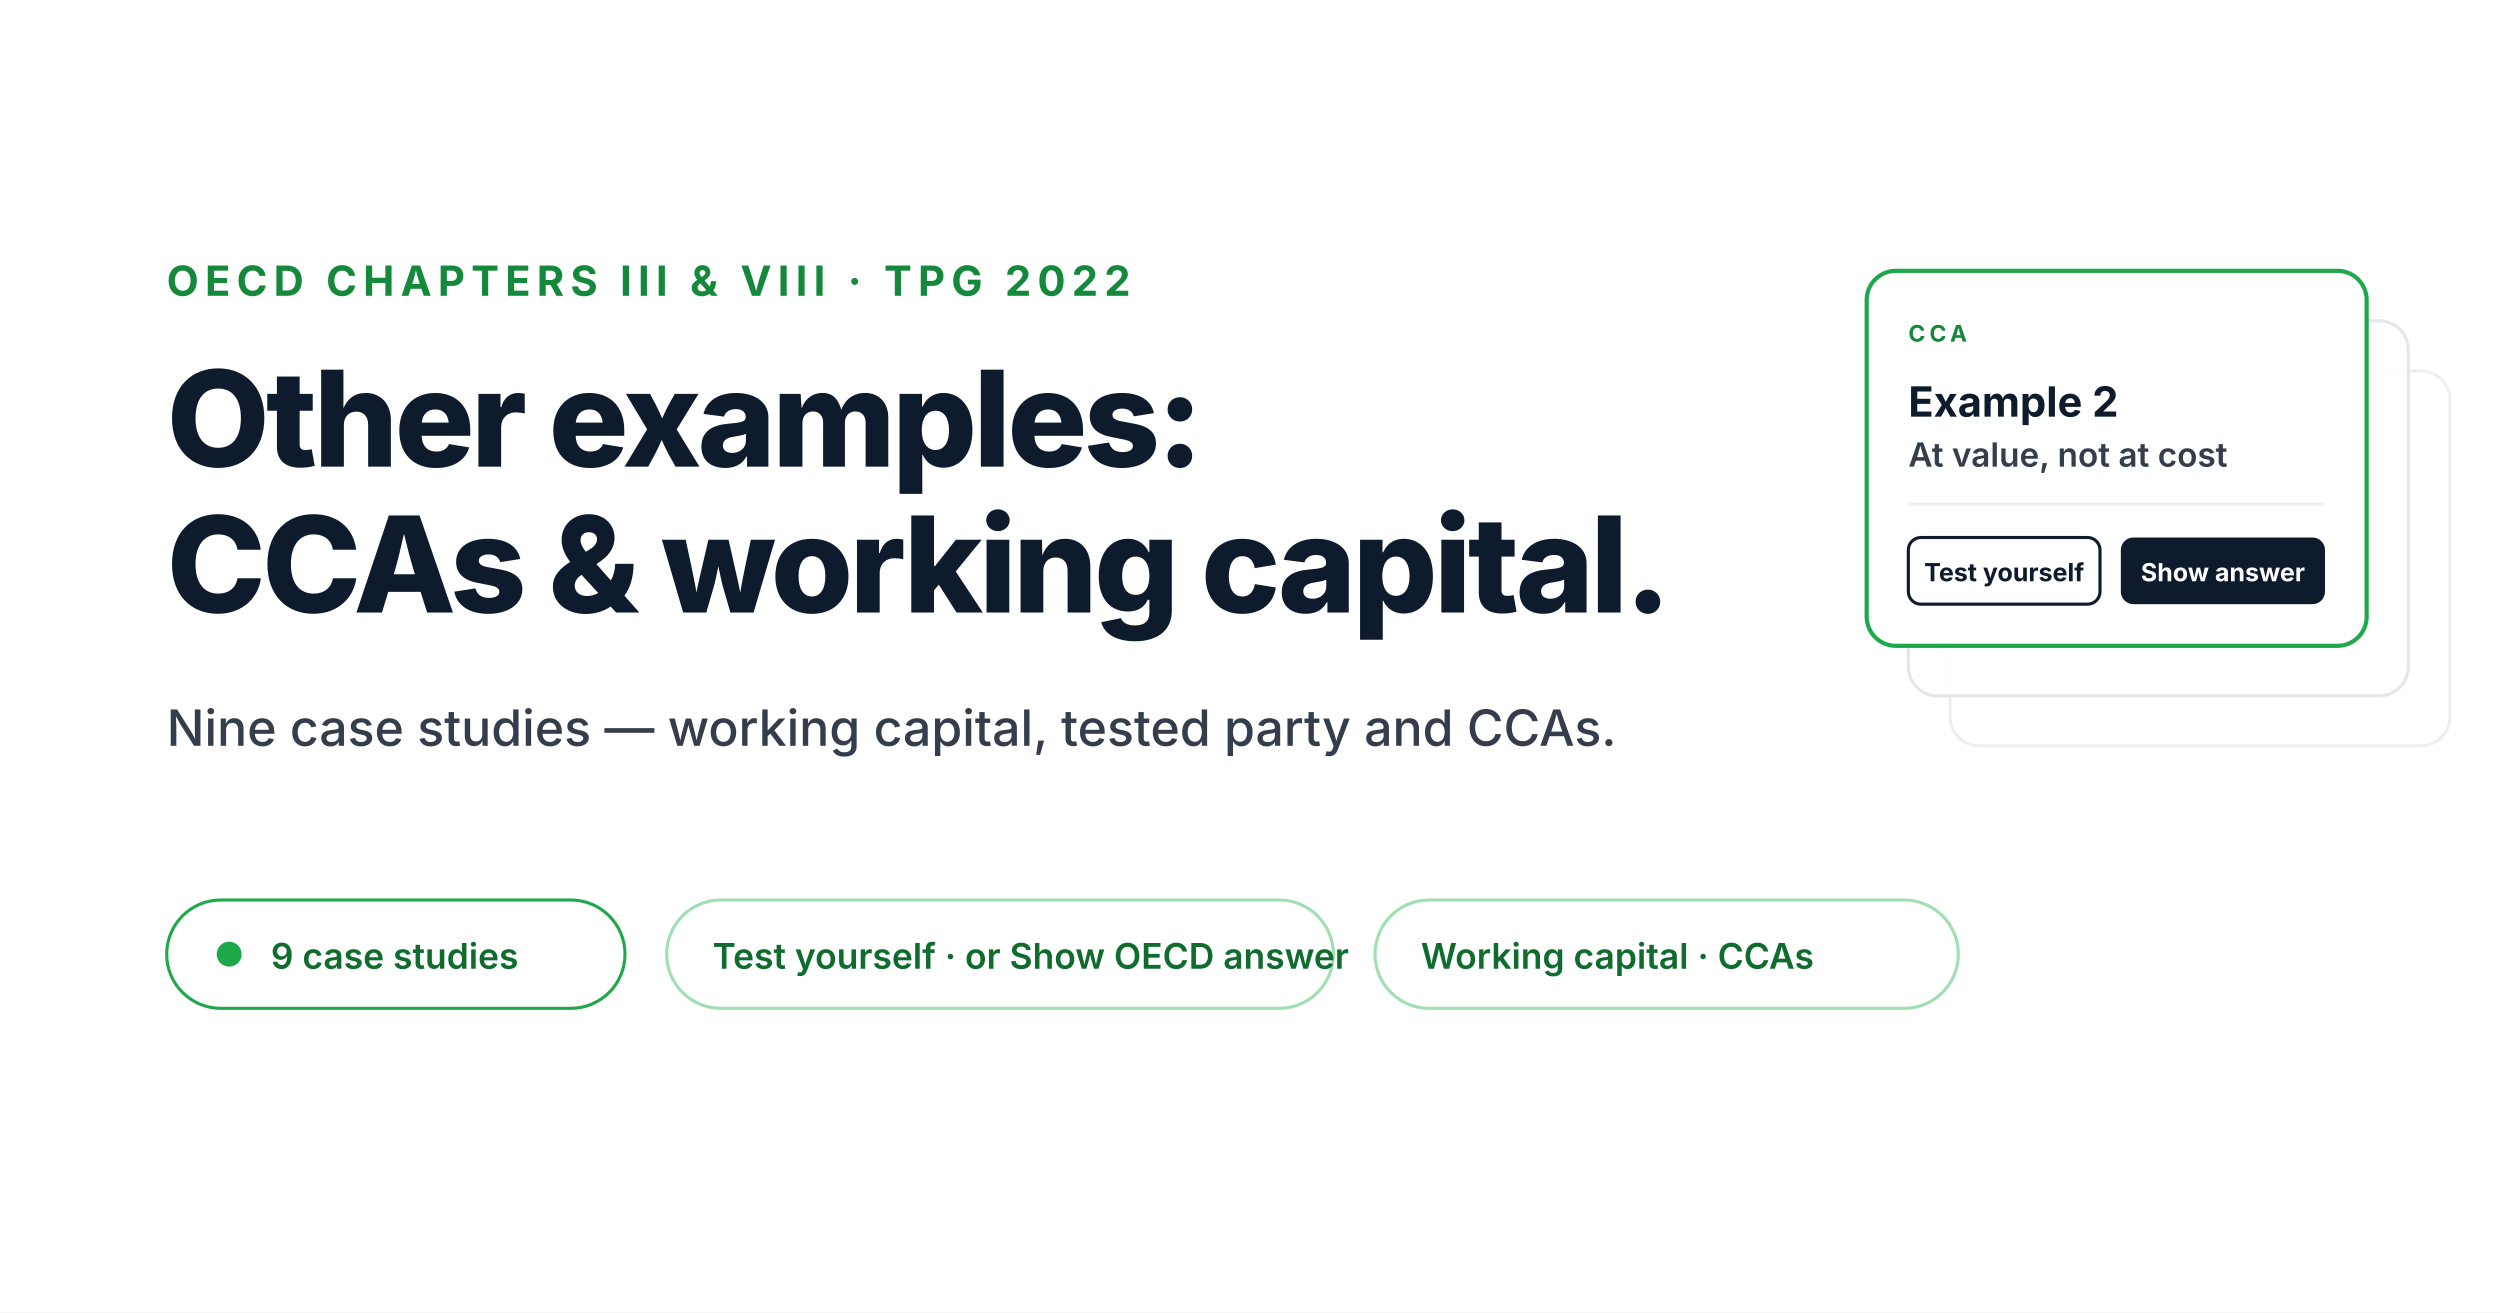
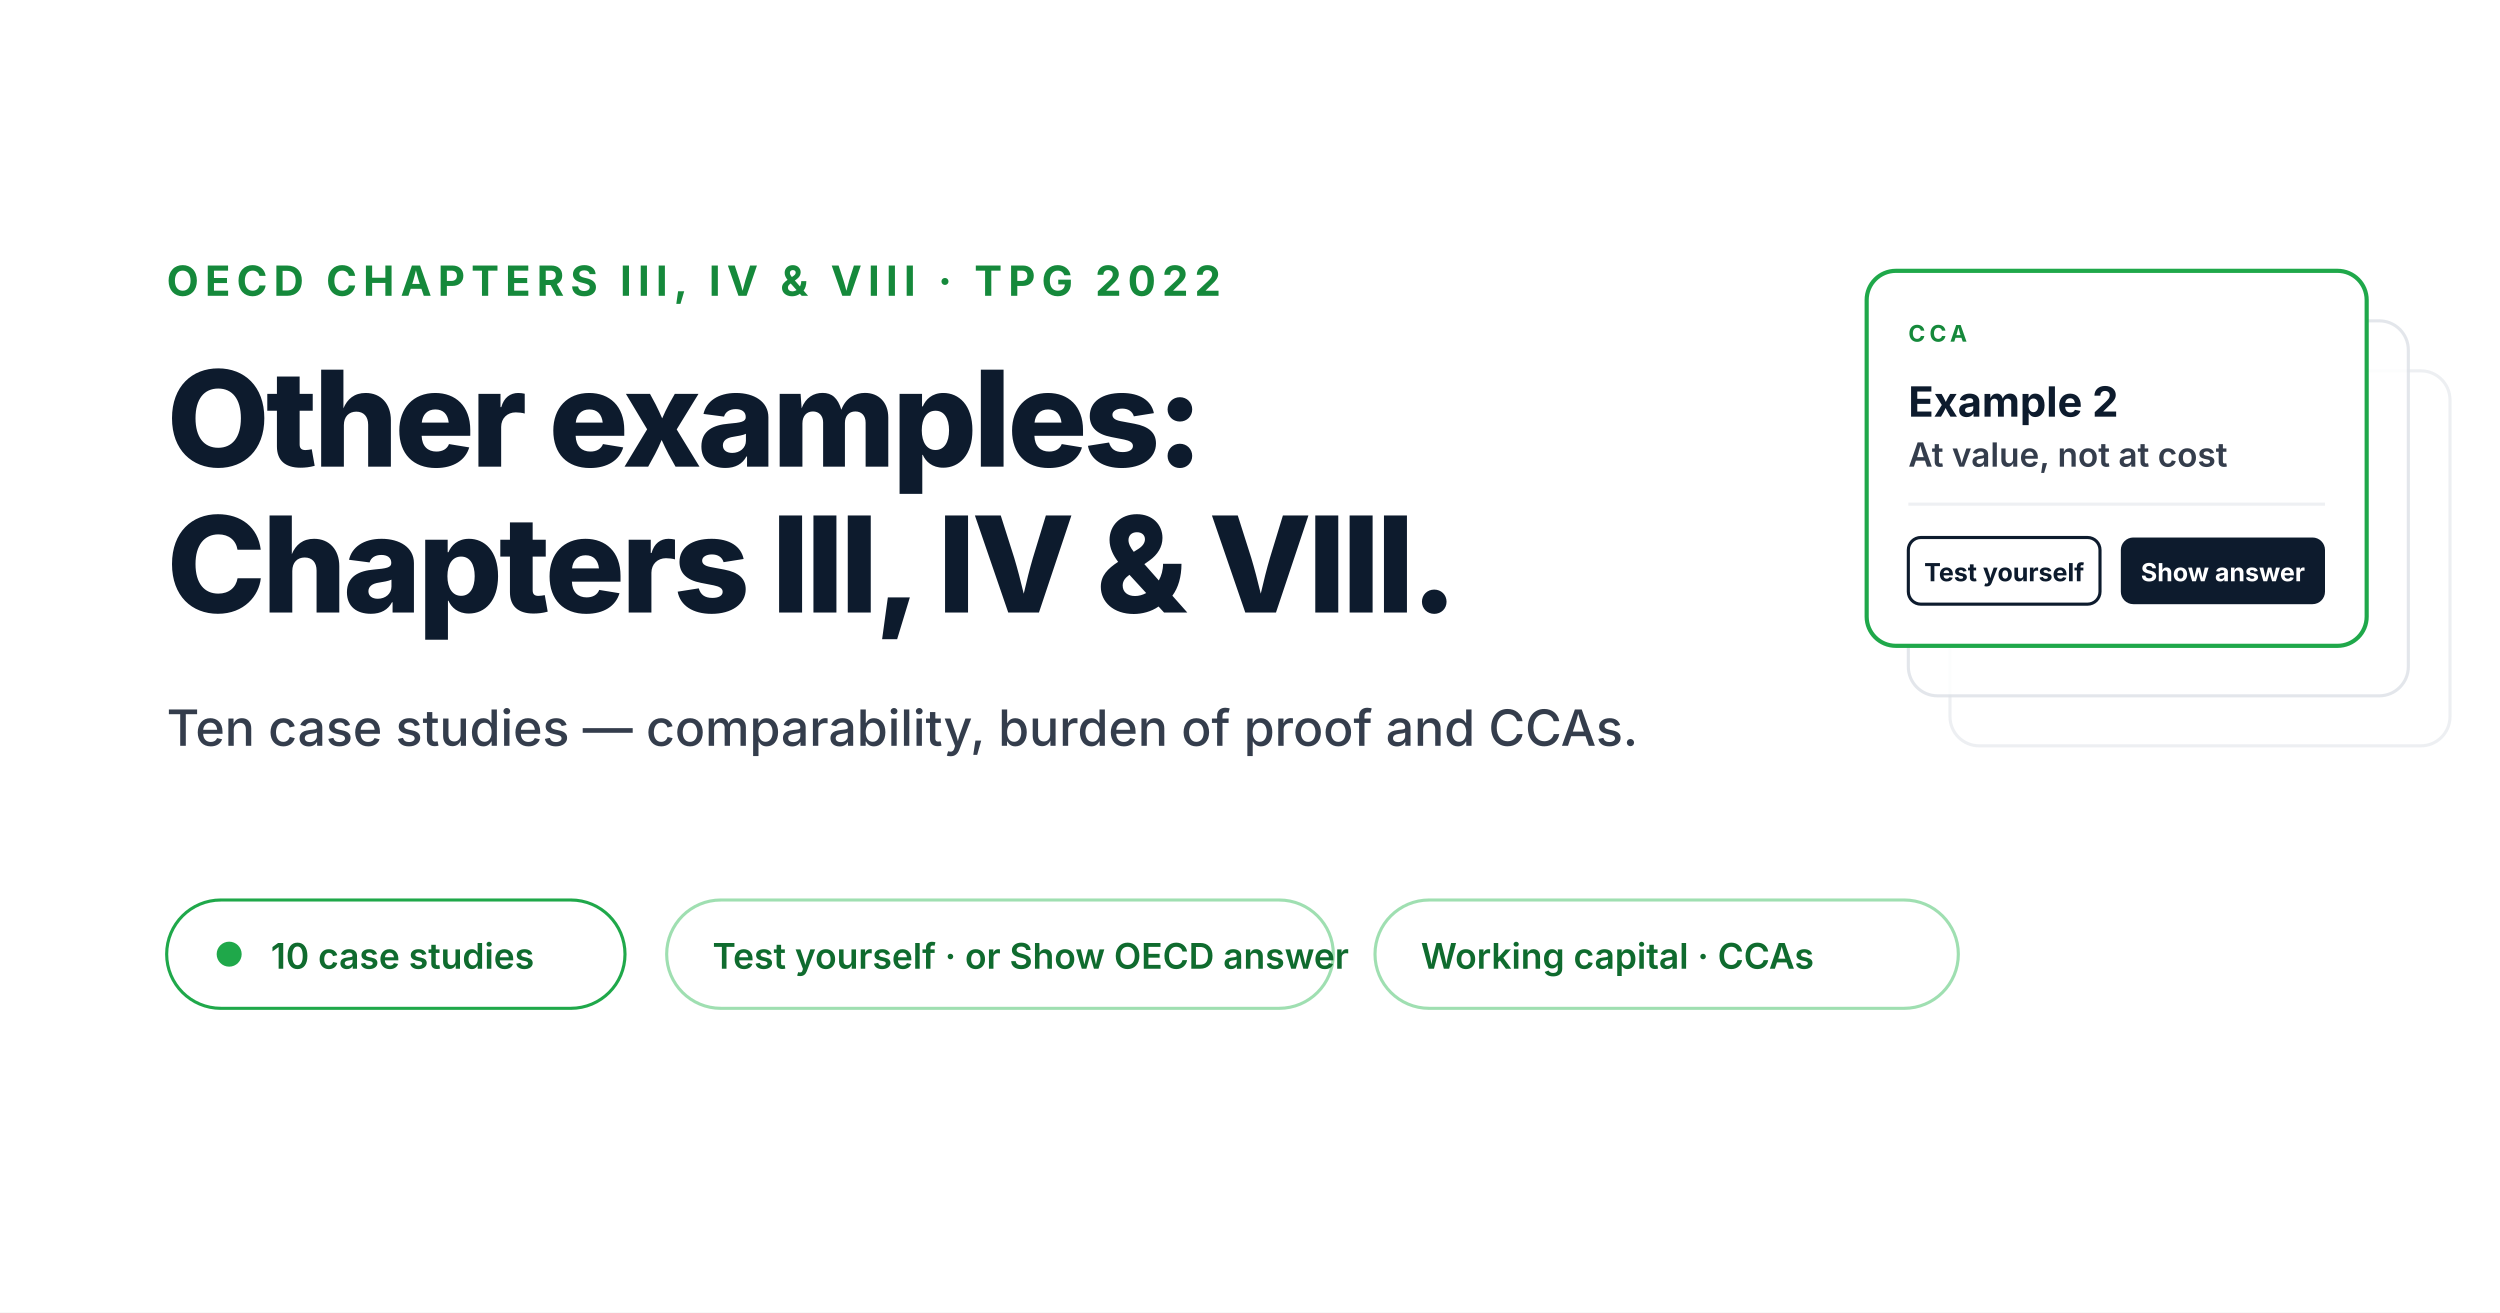
<svg xmlns="http://www.w3.org/2000/svg" width="1200" height="630" viewBox="0 0 1200 630" font-family="-apple-system, BlinkMacSystemFont, 'Segoe UI', system-ui, sans-serif">
  <rect width="1200" height="630" fill="#FFFFFF" />
-   <text x="80" y="142" font-weight="700" font-size="20" fill="#15893B" letter-spacing="3">OECD CHAPTERS III &amp; VIII · TPG 2022</text>
+   <text x="80" y="142" font-weight="700" font-size="20" fill="#15893B" letter-spacing="3">OECD CHAPTERS III, IV &amp; VIII · TPG 2022</text>
  <text x="80" y="224" font-weight="800" font-size="64" fill="#0D1B2D" letter-spacing="-1.8">Other examples:</text>
-   <text x="80" y="294" font-weight="800" font-size="64" fill="#0D1B2D" letter-spacing="-1.8">CCAs &amp; working capital.</text>
-   <text x="80" y="358" font-weight="500" font-size="24" fill="#343D4C">Nine case studies — working capital, tested party and CCAs.</text>
+   <text x="80" y="294" font-weight="800" font-size="64" fill="#0D1B2D" letter-spacing="-1.8">Chapters III, IV &amp; VIII.</text>
+   <text x="80" y="358" font-weight="500" font-size="24" fill="#343D4C">Ten case studies — comparability, burden of proof and CCAs.</text>
  <g transform="translate(80, 432)">
    <rect width="220" height="52" rx="26" fill="#FFFFFF" stroke="#1FA84A" stroke-width="1.5" />
    <circle cx="30" cy="26" r="6" fill="#1FA84A" />
-     <text x="50" y="33" font-weight="600" font-size="17" fill="#0F6B2E">9 case studies</text>
+     <text x="50" y="33" font-weight="600" font-size="17" fill="#0F6B2E">10 case studies</text>
    <g transform="translate(240, 0)">
      <rect width="320" height="52" rx="26" fill="#FFFFFF" stroke="#9FDFB1" stroke-width="1.5" />
      <text x="22" y="33" font-weight="600" font-size="17" fill="#0F6B2E">Test yourself · or Show OECD answer</text>
    </g>
    <g transform="translate(580, 0)">
      <rect width="280" height="52" rx="26" fill="#FFFFFF" stroke="#9FDFB1" stroke-width="1.5" />
      <text x="22" y="33" font-weight="600" font-size="17" fill="#0F6B2E">Working capital · CCAs</text>
    </g>
  </g>
  <g transform="translate(896, 130)">
    <rect x="40" y="48" width="240" height="180" rx="14" fill="#FFFFFF" stroke="#DEE2E8" stroke-width="1.5" opacity="0.55" />
    <rect x="20" y="24" width="240" height="180" rx="14" fill="#FFFFFF" stroke="#DEE2E8" stroke-width="1.5" opacity="0.85" />
    <rect width="240" height="180" rx="14" fill="#FFFFFF" stroke="#1FA84A" stroke-width="2" />
    <text x="20" y="34" font-weight="700" font-size="11" fill="#15893B" letter-spacing="2">CCA</text>
    <text x="20" y="70" font-weight="700" font-size="20" fill="#0D1B2D">Example 2</text>
    <text x="20" y="94" font-weight="600" font-size="16" fill="#343D4C">At value, not at cost</text>
    <line x1="20" y1="112" x2="220" y2="112" stroke="#EEF0F3" stroke-width="1.5" />
    <g transform="translate(20, 128)">
      <rect width="92" height="32" rx="6" fill="#FFFFFF" stroke="#0D1B2D" stroke-width="1.5" />
      <text x="46" y="21" font-weight="700" font-size="12" fill="#0D1B2D" text-anchor="middle">Test yourself</text>
      <g transform="translate(102, 0)">
        <rect width="98" height="32" rx="6" fill="#0D1B2D" />
        <text x="49" y="21" font-weight="700" font-size="12" fill="#FFFFFF" text-anchor="middle">Show answer</text>
      </g>
    </g>
  </g>
</svg>
